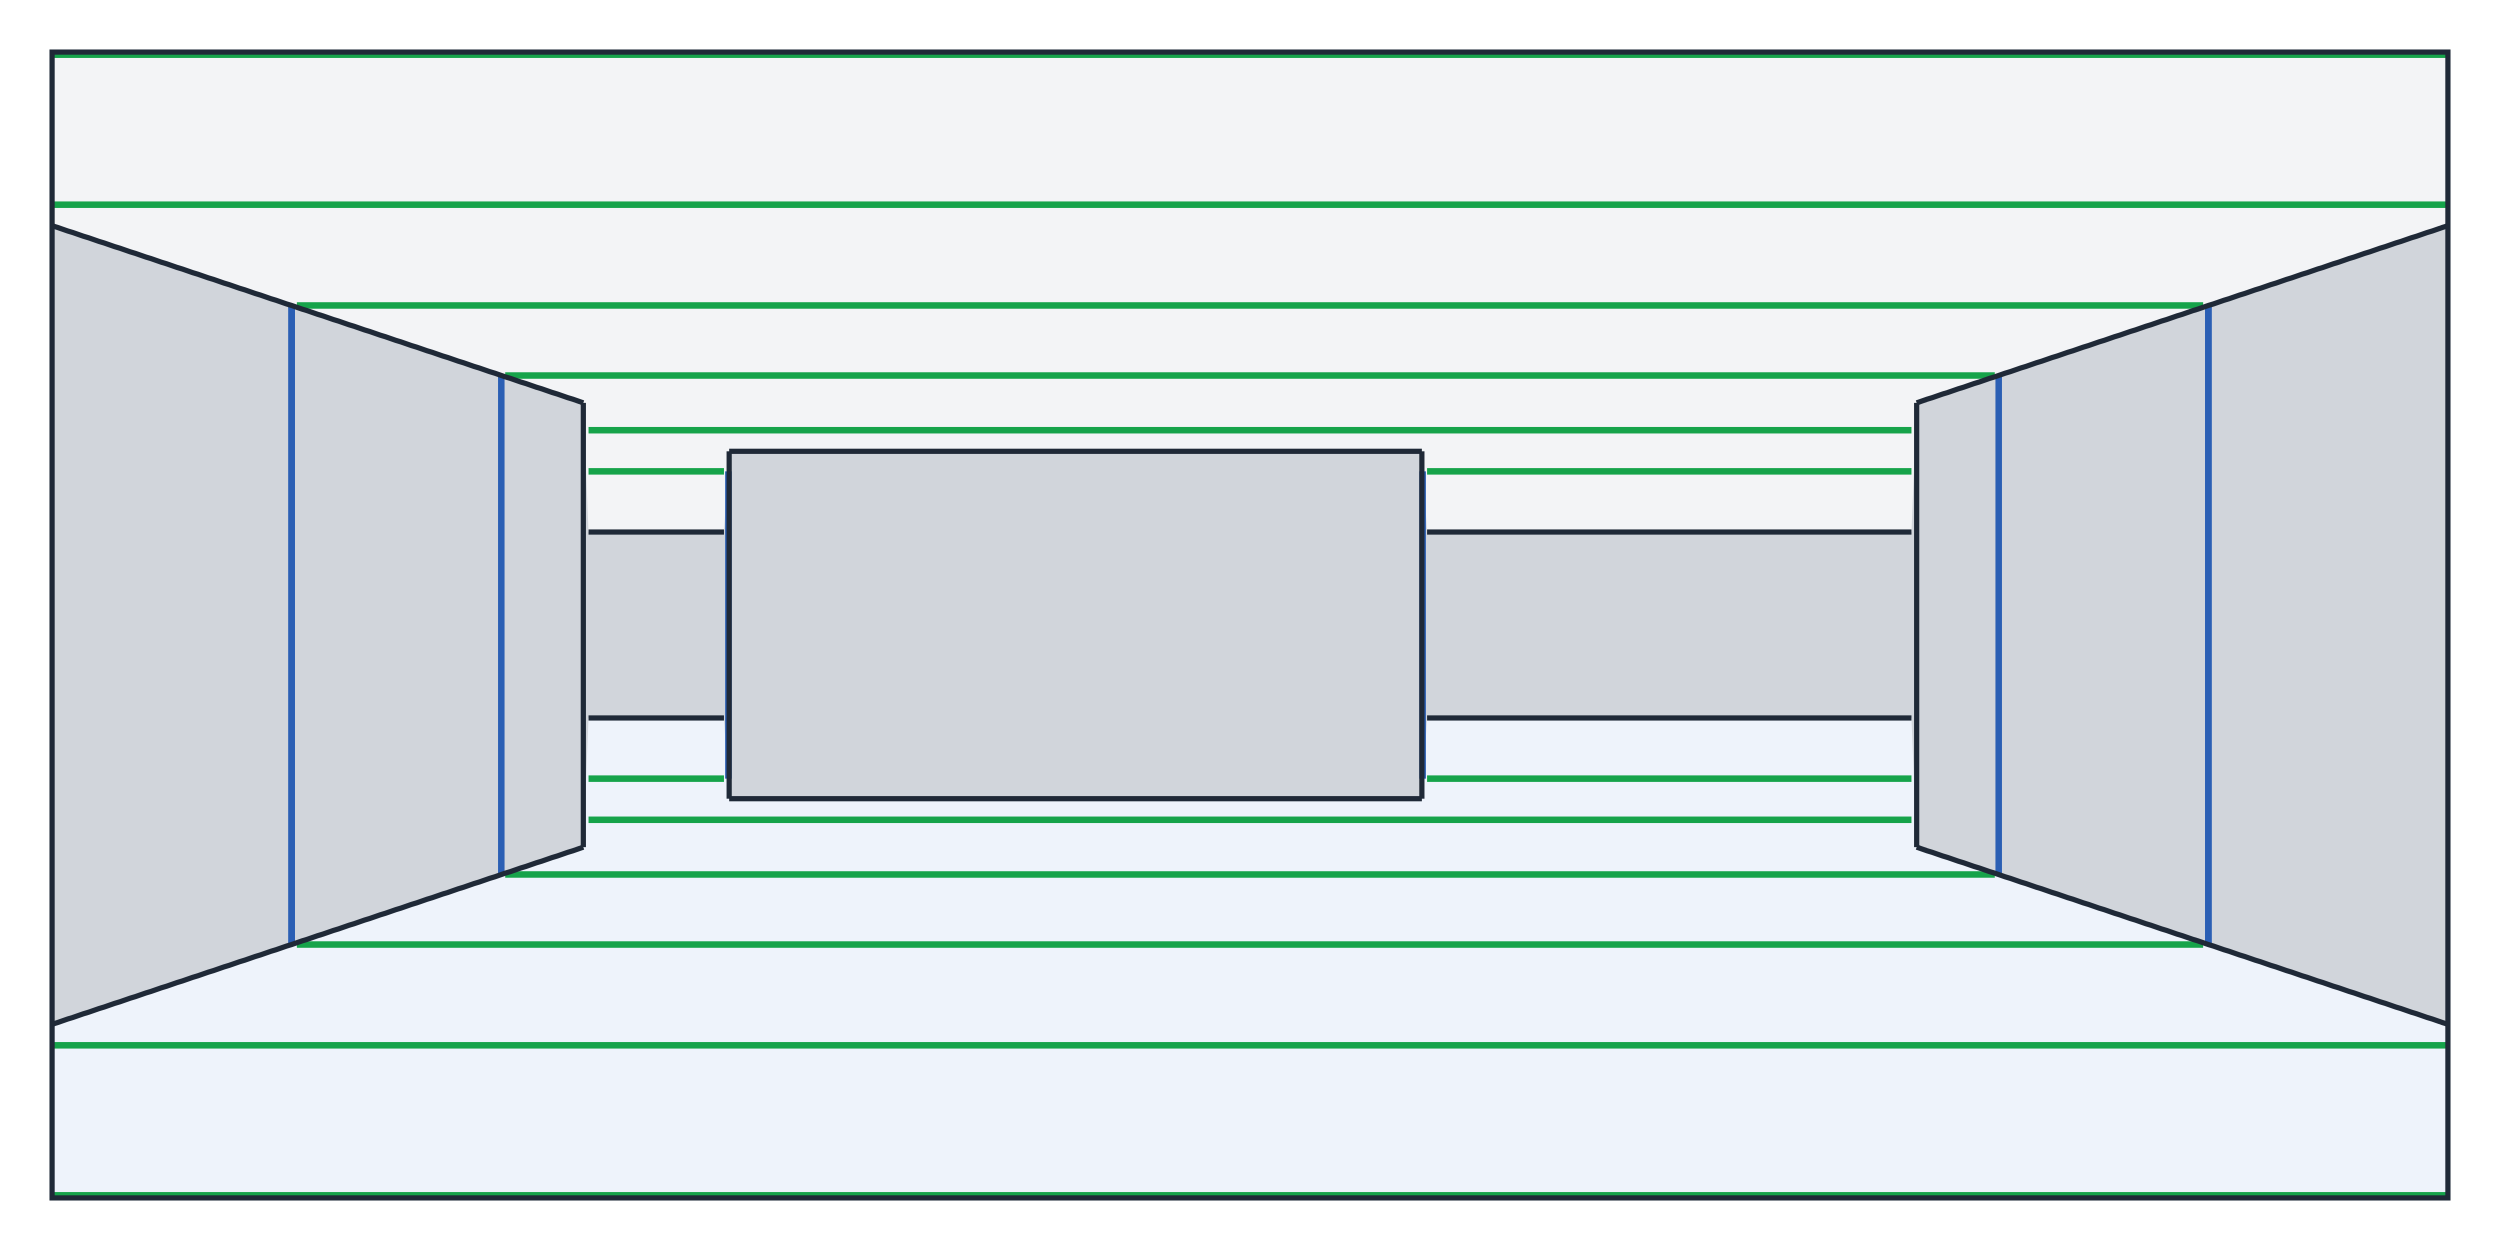
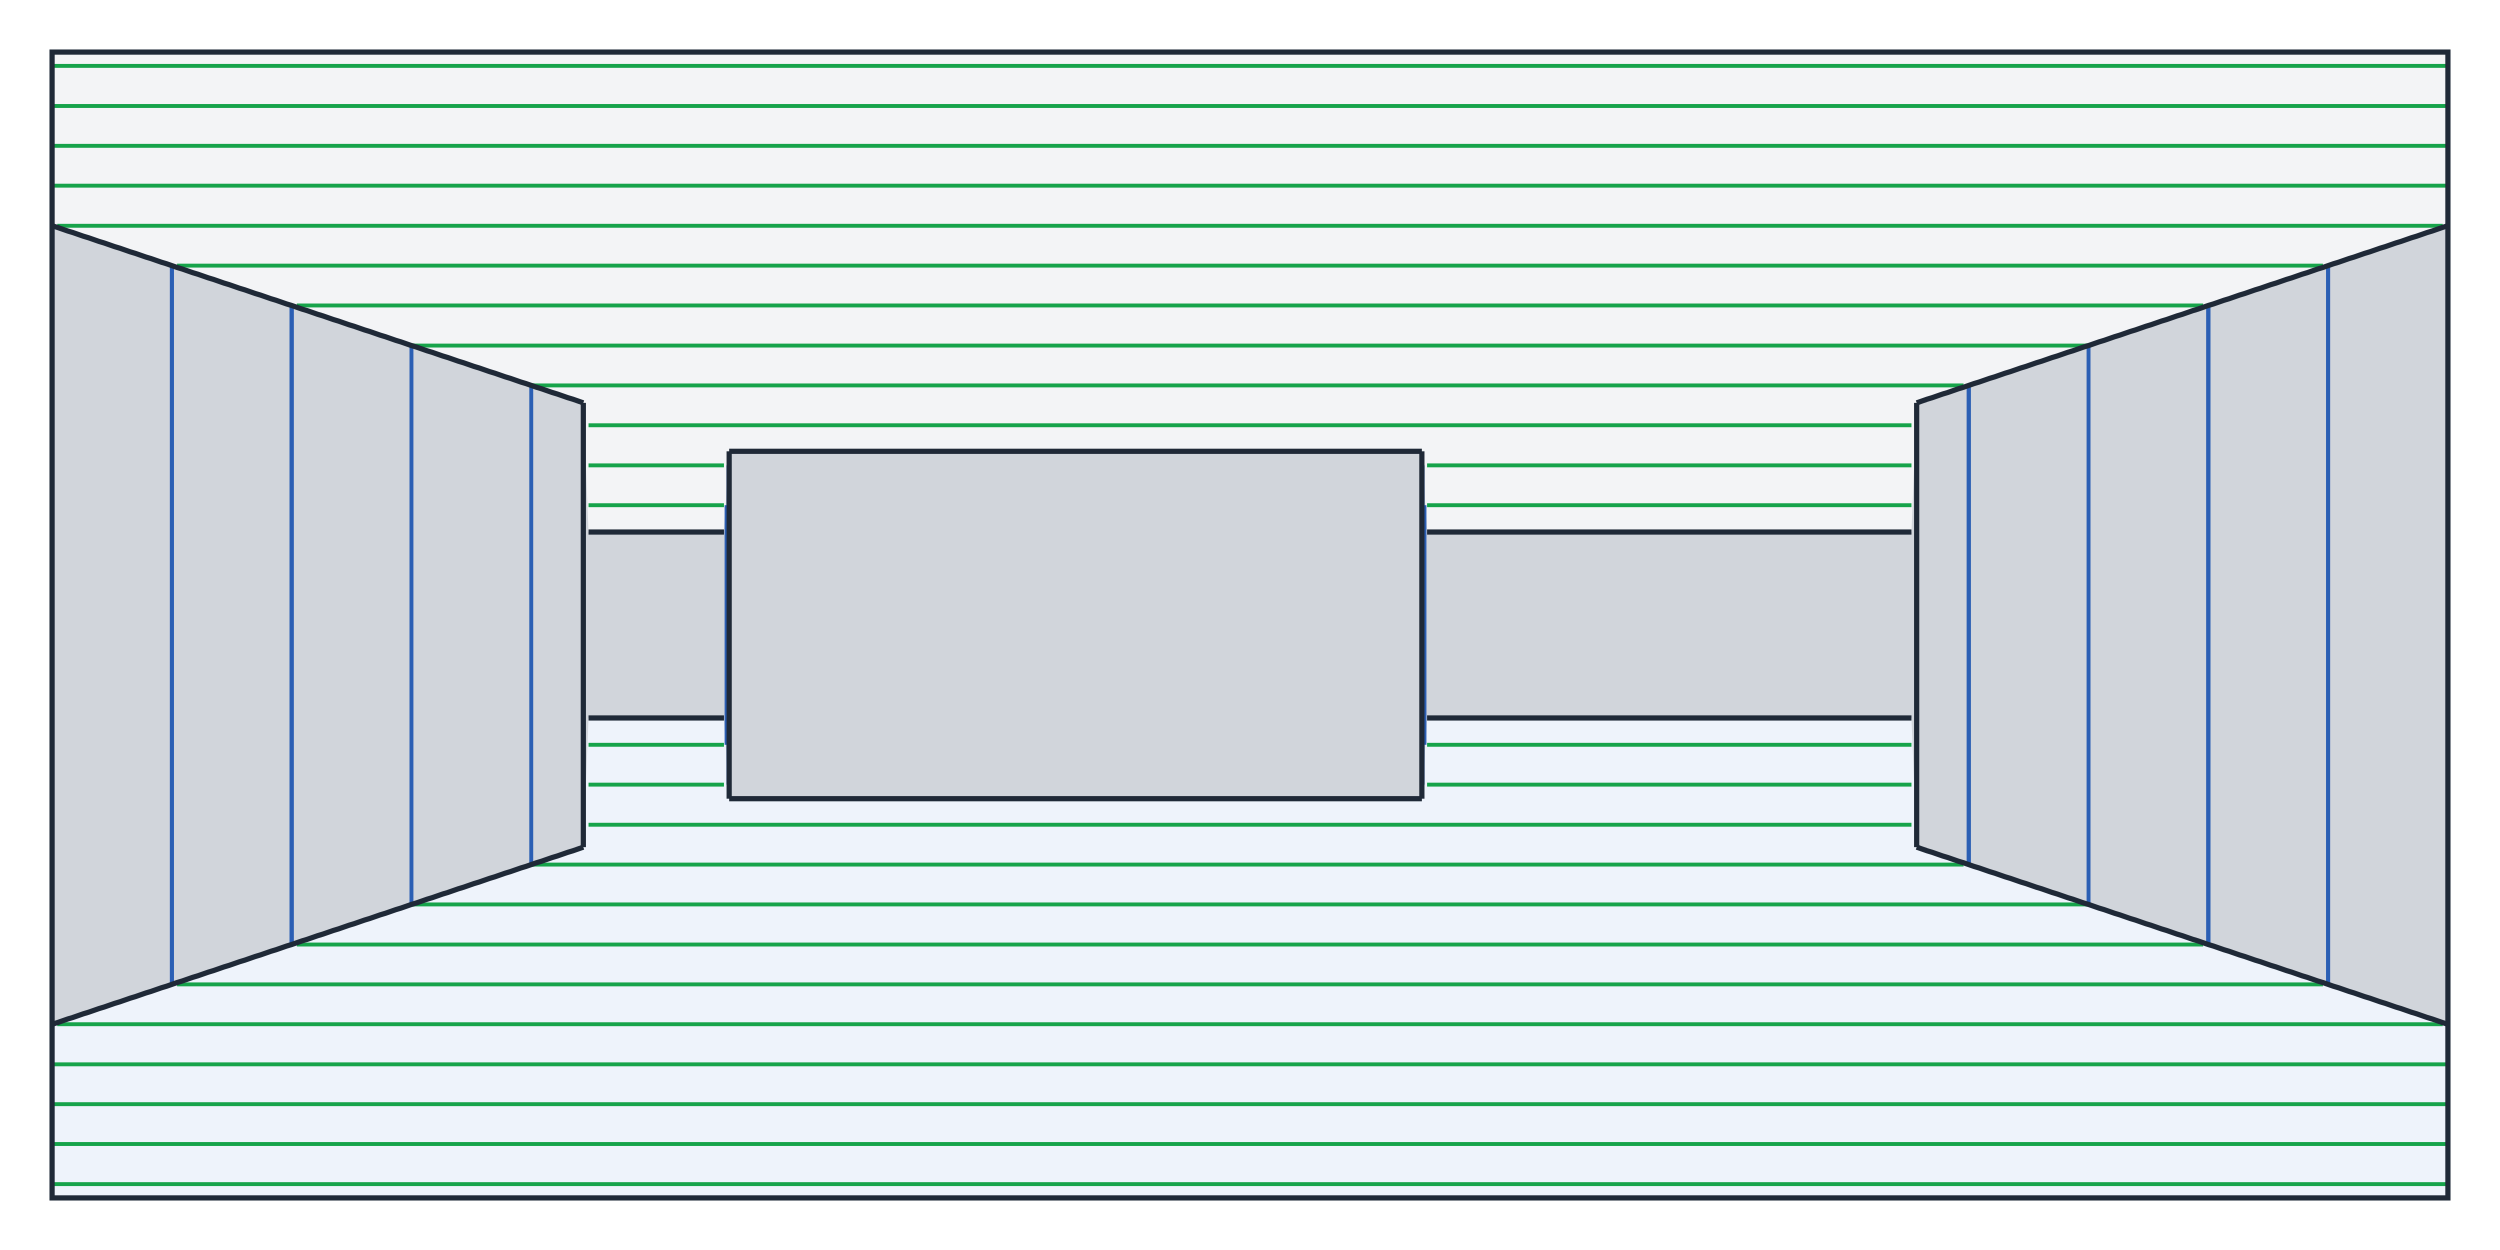
<svg xmlns="http://www.w3.org/2000/svg" viewBox="0 0 960 480" width="960" height="480" font-family="IBM Plex Sans, DejaVu Sans, sans-serif">
  <defs>
    <marker id="a-ink" viewBox="0 0 10 10" refX="9" refY="5" markerWidth="7" markerHeight="7" orient="auto-start-reverse">
      <path d="M0,0 L10,5 L0,10 z" fill="#1f2937" />
    </marker>
    <marker id="a-blue" viewBox="0 0 10 10" refX="9" refY="5" markerWidth="7" markerHeight="7" orient="auto-start-reverse">
      <path d="M0,0 L10,5 L0,10 z" fill="#2b5fb4" />
    </marker>
    <marker id="a-grey" viewBox="0 0 10 10" refX="9" refY="5" markerWidth="7" markerHeight="7" orient="auto-start-reverse">
      <path d="M0,0 L10,5 L0,10 z" fill="#6b7280" />
    </marker>
    <marker id="a-red" viewBox="0 0 10 10" refX="9" refY="5" markerWidth="7" markerHeight="7" orient="auto-start-reverse">
      <path d="M0,0 L10,5 L0,10 z" fill="#dc2626" />
    </marker>
    <marker id="a-green" viewBox="0 0 10 10" refX="9" refY="5" markerWidth="7" markerHeight="7" orient="auto-start-reverse">
      <path d="M0,0 L10,5 L0,10 z" fill="#16a34a" />
    </marker>
  </defs>
  <rect width="960" height="480" fill="#ffffff" />
  <rect x="20" y="20" width="920" height="440" fill="#f3f4f6" />
  <rect x="20" y="240.0" width="920" height="220.0" fill="#eef3fb" />
  <polygon points="20.0,86.7 22.0,87.3 24.0,88.0 26.0,88.7 28.0,89.3 30.0,90.0 32.0,90.7 34.0,91.3 36.0,92.0 38.0,92.7 40.0,93.3 42.0,94.0 44.0,94.7 46.0,95.3 48.0,96.0 50.0,96.7 52.0,97.3 54.0,98.0 56.0,98.7 58.0,99.3 60.0,100.0 62.0,100.7 64.0,101.3 66.0,102.0 68.0,102.7 70.0,103.3 72.0,104.0 74.0,104.7 76.0,105.3 78.0,106.0 80.0,106.7 82.0,107.3 84.0,108.0 86.0,108.7 88.0,109.3 90.0,110.0 92.0,110.7 94.0,111.3 96.0,112.0 98.0,112.7 100.0,113.3 102.0,114.0 104.0,114.7 106.0,115.3 108.0,116.0 110.0,116.7 112.0,117.3 114.0,118.0 116.0,118.7 118.0,119.3 120.0,120.0 122.0,120.7 124.0,121.3 126.0,122.0 128.0,122.7 130.0,123.3 132.0,124.0 134.0,124.7 136.0,125.3 138.0,126.0 140.0,126.7 142.0,127.3 144.0,128.0 146.0,128.7 148.0,129.3 150.0,130.0 152.0,130.7 154.0,131.3 156.0,132.0 158.0,132.7 160.0,133.3 162.0,134.0 164.0,134.7 166.0,135.3 168.0,136.0 170.0,136.7 172.0,137.3 174.0,138.0 176.0,138.7 178.0,139.3 180.0,140.0 182.0,140.7 184.0,141.3 186.0,142.0 188.0,142.7 190.0,143.3 192.0,144.0 194.0,144.7 196.0,145.3 198.0,146.0 200.0,146.7 202.0,147.3 204.0,148.0 206.0,148.7 208.0,149.3 210.0,150.0 212.0,150.7 214.0,151.3 216.0,152.0 218.0,152.7 220.0,153.3 222.0,154.0 224.0,154.7 226.0,204.3 228.0,204.3 230.0,204.3 232.0,204.3 234.0,204.3 236.0,204.3 238.0,204.3 240.0,204.3 242.0,204.3 244.0,204.3 246.0,204.3 248.0,204.3 250.0,204.3 252.0,204.3 254.0,204.3 256.0,204.3 258.0,204.3 260.0,204.3 262.0,204.3 264.0,204.3 266.0,204.3 268.0,204.3 270.0,204.3 272.0,204.3 274.0,204.3 276.0,204.3 278.0,204.3 280.0,173.3 282.0,173.3 284.0,173.3 286.0,173.3 288.0,173.3 290.0,173.3 292.0,173.3 294.0,173.3 296.0,173.3 298.0,173.3 300.0,173.3 302.0,173.3 304.0,173.3 306.0,173.3 308.0,173.3 310.0,173.3 312.0,173.3 314.0,173.3 316.0,173.3 318.0,173.3 320.0,173.3 322.0,173.3 324.0,173.3 326.0,173.3 328.0,173.3 330.0,173.3 332.0,173.3 334.0,173.3 336.0,173.3 338.0,173.3 340.0,173.3 342.0,173.3 344.0,173.3 346.0,173.3 348.0,173.3 350.0,173.3 352.0,173.3 354.0,173.3 356.0,173.3 358.0,173.3 360.0,173.3 362.0,173.3 364.0,173.3 366.0,173.3 368.0,173.3 370.0,173.3 372.0,173.3 374.0,173.3 376.0,173.3 378.0,173.3 380.0,173.3 382.0,173.3 384.0,173.3 386.0,173.3 388.0,173.3 390.0,173.3 392.0,173.3 394.0,173.3 396.0,173.3 398.0,173.3 400.0,173.3 402.0,173.3 404.0,173.3 406.0,173.3 408.0,173.3 410.0,173.3 412.0,173.3 414.0,173.3 416.0,173.3 418.0,173.3 420.0,173.3 422.0,173.3 424.0,173.3 426.0,173.3 428.0,173.3 430.0,173.3 432.0,173.3 434.0,173.3 436.0,173.3 438.0,173.3 440.0,173.3 442.0,173.3 444.0,173.3 446.0,173.3 448.0,173.3 450.0,173.3 452.0,173.3 454.0,173.3 456.0,173.3 458.0,173.3 460.0,173.3 462.0,173.3 464.0,173.3 466.0,173.3 468.0,173.3 470.0,173.3 472.0,173.3 474.0,173.3 476.0,173.3 478.0,173.3 480.0,173.3 482.0,173.3 484.0,173.3 486.0,173.3 488.0,173.3 490.0,173.3 492.0,173.3 494.0,173.3 496.0,173.3 498.0,173.3 500.0,173.3 502.0,173.3 504.0,173.3 506.0,173.3 508.0,173.3 510.0,173.3 512.0,173.3 514.0,173.3 516.0,173.3 518.0,173.3 520.0,173.3 522.0,173.3 524.0,173.3 526.0,173.3 528.0,173.3 530.0,173.3 532.0,173.3 534.0,173.3 536.0,173.3 538.0,173.3 540.0,173.3 542.0,173.3 544.0,173.3 546.0,173.3 548.0,204.3 550.0,204.3 552.0,204.3 554.0,204.3 556.0,204.3 558.0,204.3 560.0,204.3 562.0,204.3 564.0,204.3 566.0,204.3 568.0,204.3 570.0,204.3 572.0,204.3 574.0,204.3 576.0,204.3 578.0,204.3 580.0,204.3 582.0,204.3 584.0,204.3 586.0,204.3 588.0,204.3 590.0,204.3 592.0,204.3 594.0,204.3 596.0,204.3 598.0,204.3 600.0,204.3 602.0,204.3 604.0,204.3 606.0,204.3 608.0,204.3 610.0,204.3 612.0,204.3 614.0,204.3 616.0,204.3 618.0,204.3 620.0,204.3 622.0,204.3 624.0,204.3 626.0,204.3 628.0,204.3 630.0,204.3 632.0,204.3 634.0,204.3 636.0,204.3 638.0,204.3 640.0,204.3 642.0,204.3 644.0,204.3 646.0,204.3 648.0,204.3 650.0,204.3 652.0,204.3 654.0,204.3 656.0,204.3 658.0,204.3 660.0,204.3 662.0,204.3 664.0,204.3 666.0,204.3 668.0,204.3 670.0,204.3 672.0,204.3 674.0,204.3 676.0,204.3 678.0,204.3 680.0,204.3 682.0,204.3 684.0,204.3 686.0,204.3 688.0,204.3 690.0,204.3 692.0,204.3 694.0,204.3 696.0,204.3 698.0,204.3 700.0,204.3 702.0,204.3 704.0,204.3 706.0,204.3 708.0,204.3 710.0,204.3 712.0,204.3 714.0,204.3 716.0,204.3 718.0,204.3 720.0,204.3 722.0,204.3 724.0,204.3 726.0,204.3 728.0,204.3 730.0,204.3 732.0,204.3 734.0,204.3 736.0,154.7 738.0,154.0 740.0,153.3 742.0,152.7 744.0,152.0 746.0,151.3 748.0,150.7 750.0,150.0 752.0,149.3 754.0,148.7 756.0,148.0 758.0,147.3 760.0,146.7 762.0,146.0 764.0,145.3 766.0,144.7 768.0,144.0 770.0,143.3 772.0,142.7 774.0,142.0 776.0,141.3 778.0,140.7 780.0,140.0 782.0,139.3 784.0,138.7 786.0,138.0 788.0,137.3 790.0,136.7 792.0,136.0 794.0,135.3 796.0,134.7 798.0,134.0 800.0,133.3 802.0,132.7 804.0,132.0 806.0,131.3 808.0,130.7 810.0,130.0 812.0,129.3 814.0,128.7 816.0,128.0 818.0,127.3 820.0,126.7 822.0,126.0 824.0,125.3 826.0,124.7 828.0,124.0 830.0,123.3 832.0,122.7 834.0,122.0 836.0,121.3 838.0,120.7 840.0,120.0 842.0,119.3 844.0,118.7 846.0,118.0 848.0,117.3 850.0,116.7 852.0,116.0 854.0,115.3 856.0,114.7 858.0,114.0 860.0,113.3 862.0,112.7 864.0,112.0 866.0,111.3 868.0,110.7 870.0,110.0 872.0,109.3 874.0,108.7 876.0,108.0 878.0,107.3 880.0,106.7 882.0,106.0 884.0,105.3 886.0,104.7 888.0,104.0 890.0,103.3 892.0,102.7 894.0,102.0 896.0,101.3 898.0,100.7 900.0,100.0 902.0,99.3 904.0,98.7 906.0,98.0 908.0,97.3 910.0,96.7 912.0,96.0 914.0,95.3 916.0,94.7 918.0,94.0 920.0,93.3 922.0,92.7 924.0,92.0 926.0,91.3 928.0,90.7 930.0,90.0 932.0,89.3 934.0,88.7 936.0,88.0 938.0,87.3 940.0,86.7 940.0,393.3 938.0,392.7 936.0,392.0 934.0,391.3 932.0,390.7 930.0,390.0 928.0,389.3 926.0,388.7 924.0,388.0 922.0,387.3 920.0,386.7 918.0,386.0 916.0,385.3 914.0,384.7 912.0,384.0 910.0,383.3 908.0,382.7 906.0,382.0 904.0,381.3 902.0,380.7 900.0,380.0 898.0,379.3 896.0,378.7 894.0,378.0 892.0,377.3 890.0,376.7 888.0,376.0 886.0,375.3 884.0,374.7 882.0,374.0 880.0,373.3 878.0,372.7 876.0,372.0 874.0,371.3 872.0,370.7 870.0,370.0 868.0,369.3 866.0,368.7 864.0,368.0 862.0,367.3 860.0,366.7 858.0,366.0 856.0,365.3 854.0,364.7 852.0,364.0 850.0,363.3 848.0,362.7 846.0,362.0 844.0,361.3 842.0,360.7 840.0,360.0 838.0,359.3 836.0,358.7 834.0,358.0 832.0,357.3 830.0,356.7 828.0,356.0 826.0,355.3 824.0,354.7 822.0,354.0 820.0,353.3 818.0,352.7 816.0,352.0 814.0,351.3 812.0,350.7 810.0,350.0 808.0,349.3 806.0,348.7 804.0,348.0 802.0,347.3 800.0,346.7 798.0,346.0 796.0,345.3 794.0,344.7 792.0,344.0 790.0,343.3 788.0,342.7 786.0,342.0 784.0,341.3 782.0,340.7 780.0,340.0 778.0,339.3 776.0,338.7 774.0,338.0 772.0,337.3 770.0,336.7 768.0,336.0 766.0,335.3 764.0,334.7 762.0,334.0 760.0,333.3 758.0,332.7 756.0,332.0 754.0,331.3 752.0,330.7 750.0,330.0 748.0,329.3 746.0,328.7 744.0,328.0 742.0,327.3 740.0,326.7 738.0,326.0 736.0,325.3 734.0,275.7 732.0,275.7 730.0,275.7 728.0,275.7 726.0,275.7 724.0,275.7 722.0,275.7 720.0,275.7 718.0,275.7 716.0,275.7 714.0,275.7 712.0,275.7 710.0,275.7 708.0,275.7 706.0,275.7 704.0,275.7 702.0,275.7 700.0,275.7 698.0,275.7 696.0,275.7 694.0,275.7 692.0,275.7 690.0,275.7 688.0,275.7 686.0,275.7 684.0,275.7 682.0,275.7 680.0,275.7 678.0,275.7 676.0,275.7 674.0,275.7 672.0,275.7 670.0,275.7 668.0,275.7 666.0,275.7 664.0,275.7 662.0,275.7 660.0,275.7 658.0,275.7 656.0,275.7 654.0,275.7 652.0,275.7 650.0,275.7 648.0,275.7 646.0,275.7 644.0,275.7 642.0,275.7 640.0,275.7 638.0,275.7 636.0,275.7 634.0,275.7 632.0,275.7 630.0,275.7 628.0,275.7 626.0,275.7 624.0,275.7 622.0,275.7 620.0,275.7 618.0,275.7 616.0,275.7 614.0,275.7 612.0,275.7 610.0,275.7 608.0,275.7 606.0,275.7 604.0,275.7 602.0,275.7 600.0,275.7 598.0,275.7 596.0,275.7 594.0,275.7 592.0,275.7 590.0,275.7 588.0,275.7 586.0,275.7 584.0,275.7 582.0,275.7 580.0,275.7 578.0,275.7 576.0,275.7 574.0,275.7 572.0,275.7 570.0,275.7 568.0,275.7 566.0,275.7 564.0,275.7 562.0,275.7 560.0,275.7 558.0,275.7 556.0,275.7 554.0,275.7 552.0,275.7 550.0,275.7 548.0,275.7 546.0,306.7 544.0,306.7 542.0,306.7 540.0,306.7 538.0,306.7 536.0,306.7 534.0,306.7 532.0,306.7 530.0,306.7 528.0,306.7 526.0,306.7 524.0,306.7 522.0,306.7 520.0,306.7 518.0,306.7 516.0,306.7 514.0,306.7 512.0,306.7 510.0,306.7 508.0,306.7 506.0,306.7 504.0,306.7 502.0,306.7 500.0,306.7 498.0,306.7 496.0,306.7 494.0,306.7 492.0,306.7 490.0,306.7 488.0,306.7 486.0,306.7 484.0,306.7 482.0,306.7 480.0,306.7 478.0,306.7 476.0,306.7 474.0,306.7 472.0,306.7 470.0,306.7 468.0,306.7 466.0,306.7 464.0,306.7 462.0,306.7 460.0,306.7 458.0,306.7 456.0,306.7 454.0,306.7 452.0,306.7 450.0,306.7 448.0,306.7 446.0,306.7 444.0,306.7 442.0,306.7 440.0,306.7 438.0,306.7 436.0,306.7 434.0,306.7 432.0,306.7 430.0,306.7 428.0,306.7 426.0,306.7 424.0,306.7 422.0,306.7 420.0,306.7 418.0,306.7 416.0,306.7 414.0,306.7 412.0,306.7 410.0,306.7 408.0,306.7 406.0,306.7 404.0,306.7 402.0,306.7 400.0,306.7 398.0,306.7 396.0,306.7 394.0,306.7 392.0,306.7 390.0,306.7 388.0,306.7 386.0,306.7 384.0,306.7 382.0,306.7 380.0,306.7 378.0,306.7 376.0,306.7 374.0,306.7 372.0,306.7 370.0,306.7 368.0,306.7 366.0,306.7 364.0,306.7 362.0,306.7 360.0,306.7 358.0,306.7 356.0,306.7 354.0,306.7 352.0,306.7 350.0,306.7 348.0,306.7 346.0,306.7 344.0,306.7 342.0,306.7 340.0,306.7 338.0,306.7 336.0,306.7 334.0,306.7 332.0,306.7 330.0,306.7 328.0,306.7 326.0,306.7 324.0,306.7 322.0,306.7 320.0,306.7 318.0,306.7 316.0,306.7 314.0,306.7 312.0,306.7 310.0,306.7 308.0,306.7 306.0,306.7 304.0,306.7 302.0,306.7 300.0,306.7 298.0,306.7 296.0,306.7 294.0,306.7 292.0,306.7 290.0,306.7 288.0,306.7 286.0,306.7 284.0,306.7 282.0,306.7 280.0,306.7 278.0,275.7 276.0,275.7 274.0,275.7 272.0,275.7 270.0,275.7 268.0,275.7 266.0,275.7 264.0,275.7 262.0,275.7 260.0,275.7 258.0,275.7 256.0,275.7 254.0,275.7 252.0,275.7 250.0,275.7 248.0,275.7 246.0,275.7 244.0,275.7 242.0,275.7 240.0,275.7 238.0,275.7 236.0,275.7 234.0,275.7 232.0,275.7 230.0,275.7 228.0,275.7 226.0,275.7 224.0,325.3 222.0,326.0 220.0,326.7 218.0,327.3 216.0,328.0 214.0,328.7 212.0,329.3 210.0,330.0 208.0,330.7 206.0,331.3 204.0,332.0 202.0,332.7 200.0,333.3 198.0,334.0 196.0,334.7 194.0,335.3 192.0,336.0 190.0,336.7 188.0,337.3 186.0,338.0 184.0,338.7 182.0,339.3 180.0,340.0 178.0,340.7 176.0,341.3 174.0,342.0 172.0,342.7 170.0,343.3 168.0,344.0 166.0,344.7 164.0,345.3 162.0,346.0 160.0,346.7 158.0,347.3 156.0,348.0 154.0,348.7 152.0,349.3 150.0,350.0 148.0,350.7 146.0,351.3 144.0,352.0 142.0,352.7 140.0,353.3 138.0,354.0 136.0,354.7 134.0,355.3 132.0,356.0 130.0,356.7 128.0,357.3 126.0,358.0 124.0,358.7 122.0,359.3 120.0,360.0 118.0,360.7 116.0,361.3 114.0,362.0 112.0,362.7 110.0,363.3 108.0,364.0 106.0,364.7 104.0,365.3 102.0,366.0 100.0,366.7 98.0,367.3 96.0,368.0 94.0,368.7 92.0,369.3 90.0,370.0 88.0,370.7 86.0,371.3 84.0,372.0 82.0,372.7 80.0,373.3 78.0,374.0 76.0,374.7 74.0,375.3 72.0,376.0 70.0,376.7 68.0,377.3 66.0,378.0 64.0,378.7 62.0,379.3 60.0,380.0 58.0,380.7 56.0,381.3 54.0,382.0 52.0,382.7 50.0,383.3 48.0,384.0 46.0,384.7 44.0,385.3 42.0,386.0 40.0,386.7 38.0,387.3 36.0,388.0 34.0,388.7 32.0,389.3 30.0,390.0 28.0,390.7 26.0,391.3 24.0,392.0 22.0,392.7 20.0,393.3" fill="#d1d5db" />
-   <line x1="20.0" y1="459.0" x2="940.0" y2="459.0" stroke="#16a34a" stroke-width="2.5" />
-   <line x1="20.0" y1="21.0" x2="940.0" y2="21.0" stroke="#16a34a" stroke-width="2.5" />
-   <line x1="20.0" y1="401.4" x2="940.0" y2="401.4" stroke="#16a34a" stroke-width="2.5" />
-   <line x1="20.0" y1="78.6" x2="940.0" y2="78.6" stroke="#16a34a" stroke-width="2.5" />
-   <line x1="114.0" y1="362.7" x2="846.0" y2="362.7" stroke="#16a34a" stroke-width="2.5" />
-   <line x1="114.0" y1="117.3" x2="846.0" y2="117.3" stroke="#16a34a" stroke-width="2.5" />
-   <line x1="112.0" y1="117.3" x2="112.0" y2="362.7" stroke="#2b5fb4" stroke-width="2.5" />
-   <line x1="112.0" y1="117.3" x2="112.0" y2="362.7" stroke="#2b5fb4" stroke-width="2.5" />
-   <line x1="848.0" y1="117.3" x2="848.0" y2="362.7" stroke="#2b5fb4" stroke-width="2.5" />
-   <line x1="848.0" y1="117.3" x2="848.0" y2="362.7" stroke="#2b5fb4" stroke-width="2.5" />
-   <line x1="194.0" y1="335.8" x2="766.0" y2="335.8" stroke="#16a34a" stroke-width="2.5" />
-   <line x1="194.0" y1="144.2" x2="766.0" y2="144.2" stroke="#16a34a" stroke-width="2.5" />
-   <line x1="192.5" y1="144.2" x2="192.5" y2="335.8" stroke="#2b5fb4" stroke-width="2.5" />
-   <line x1="767.5" y1="144.2" x2="767.5" y2="335.8" stroke="#2b5fb4" stroke-width="2.5" />
-   <line x1="226.0" y1="314.8" x2="734.0" y2="314.8" stroke="#16a34a" stroke-width="2.5" />
-   <line x1="226.0" y1="165.2" x2="734.0" y2="165.2" stroke="#16a34a" stroke-width="2.5" />
-   <line x1="226.0" y1="299.0" x2="278.0" y2="299.0" stroke="#16a34a" stroke-width="2.5" />
-   <line x1="226.0" y1="181.0" x2="278.0" y2="181.0" stroke="#16a34a" stroke-width="2.5" />
-   <line x1="548.0" y1="299.0" x2="734.0" y2="299.0" stroke="#16a34a" stroke-width="2.5" />
-   <line x1="548.0" y1="181.0" x2="734.0" y2="181.0" stroke="#16a34a" stroke-width="2.5" />
-   <line x1="279.7" y1="181.0" x2="279.7" y2="299.0" stroke="#2b5fb4" stroke-width="2.5" />
-   <line x1="546.3" y1="181.0" x2="546.3" y2="299.0" stroke="#2b5fb4" stroke-width="2.5" />
+   <line x1="226.0" y1="286.0" x2="278.0" y2="286.0" stroke="#16a34a" stroke-width="1.5" />
+   <line x1="226.0" y1="194.0" x2="278.0" y2="194.0" stroke="#16a34a" stroke-width="1.5" />
+   <line x1="548.0" y1="286.0" x2="734.0" y2="286.0" stroke="#16a34a" stroke-width="1.5" />
+   <line x1="548.0" y1="194.0" x2="734.0" y2="194.0" stroke="#16a34a" stroke-width="1.5" />
+   <line x1="279.0" y1="194.0" x2="279.0" y2="286.0" stroke="#2b5fb4" stroke-width="1.5" />
+   <line x1="547.0" y1="194.0" x2="547.0" y2="286.0" stroke="#2b5fb4" stroke-width="1.5" />
+   <line x1="226.0" y1="301.3" x2="278.0" y2="301.3" stroke="#16a34a" stroke-width="1.5" />
+   <line x1="226.0" y1="178.7" x2="278.0" y2="178.7" stroke="#16a34a" stroke-width="1.5" />
+   <line x1="548.0" y1="301.3" x2="734.0" y2="301.3" stroke="#16a34a" stroke-width="1.5" />
+   <line x1="548.0" y1="178.7" x2="734.0" y2="178.7" stroke="#16a34a" stroke-width="1.5" />
+   <line x1="279.8" y1="178.7" x2="279.8" y2="301.3" stroke="#2b5fb4" stroke-width="1.5" />
+   <line x1="546.2" y1="178.7" x2="546.2" y2="301.3" stroke="#2b5fb4" stroke-width="1.5" />
+   <line x1="226.0" y1="316.7" x2="734.0" y2="316.7" stroke="#16a34a" stroke-width="1.5" />
+   <line x1="226.0" y1="163.3" x2="734.0" y2="163.3" stroke="#16a34a" stroke-width="1.5" />
+   <line x1="204.0" y1="332.0" x2="754.0" y2="332.0" stroke="#16a34a" stroke-width="1.5" />
+   <line x1="204.0" y1="148.0" x2="754.0" y2="148.0" stroke="#16a34a" stroke-width="1.5" />
+   <line x1="204.0" y1="148.0" x2="204.0" y2="332.0" stroke="#2b5fb4" stroke-width="1.5" />
+   <line x1="756.0" y1="148.0" x2="756.0" y2="332.0" stroke="#2b5fb4" stroke-width="1.5" />
+   <line x1="756.0" y1="148.0" x2="756.0" y2="332.0" stroke="#2b5fb4" stroke-width="1.5" />
+   <line x1="158.0" y1="347.3" x2="802.0" y2="347.3" stroke="#16a34a" stroke-width="1.5" />
+   <line x1="158.0" y1="132.7" x2="802.0" y2="132.7" stroke="#16a34a" stroke-width="1.5" />
+   <line x1="158.0" y1="132.7" x2="158.0" y2="347.3" stroke="#2b5fb4" stroke-width="1.5" />
+   <line x1="802.0" y1="132.7" x2="802.0" y2="347.3" stroke="#2b5fb4" stroke-width="1.5" />
+   <line x1="114.0" y1="362.7" x2="846.0" y2="362.7" stroke="#16a34a" stroke-width="1.5" />
+   <line x1="114.0" y1="117.3" x2="846.0" y2="117.3" stroke="#16a34a" stroke-width="1.5" />
+   <line x1="112.0" y1="117.3" x2="112.0" y2="362.7" stroke="#2b5fb4" stroke-width="1.5" />
+   <line x1="112.0" y1="117.3" x2="112.0" y2="362.7" stroke="#2b5fb4" stroke-width="1.5" />
+   <line x1="848.0" y1="117.3" x2="848.0" y2="362.7" stroke="#2b5fb4" stroke-width="1.5" />
+   <line x1="848.0" y1="117.3" x2="848.0" y2="362.7" stroke="#2b5fb4" stroke-width="1.5" />
+   <line x1="68.0" y1="378.0" x2="892.0" y2="378.0" stroke="#16a34a" stroke-width="1.5" />
+   <line x1="68.0" y1="102.0" x2="892.0" y2="102.0" stroke="#16a34a" stroke-width="1.5" />
+   <line x1="66.0" y1="102.0" x2="66.0" y2="378.0" stroke="#2b5fb4" stroke-width="1.5" />
+   <line x1="66.0" y1="102.0" x2="66.0" y2="378.0" stroke="#2b5fb4" stroke-width="1.5" />
+   <line x1="894.0" y1="102.0" x2="894.0" y2="378.0" stroke="#2b5fb4" stroke-width="1.5" />
+   <line x1="894.0" y1="102.0" x2="894.0" y2="378.0" stroke="#2b5fb4" stroke-width="1.5" />
+   <line x1="22.0" y1="393.3" x2="938.0" y2="393.3" stroke="#16a34a" stroke-width="1.5" />
+   <line x1="22.0" y1="86.7" x2="938.0" y2="86.7" stroke="#16a34a" stroke-width="1.5" />
+   <line x1="20.0" y1="86.7" x2="20.0" y2="393.3" stroke="#2b5fb4" stroke-width="1.5" />
+   <line x1="940.0" y1="86.7" x2="940.0" y2="393.3" stroke="#2b5fb4" stroke-width="1.5" />
+   <line x1="20.0" y1="408.7" x2="940.0" y2="408.7" stroke="#16a34a" stroke-width="1.5" />
+   <line x1="20.0" y1="71.3" x2="940.0" y2="71.3" stroke="#16a34a" stroke-width="1.5" />
+   <line x1="20.0" y1="424.0" x2="940.0" y2="424.0" stroke="#16a34a" stroke-width="1.5" />
+   <line x1="20.0" y1="56.0" x2="940.0" y2="56.0" stroke="#16a34a" stroke-width="1.5" />
+   <line x1="20.0" y1="439.3" x2="940.0" y2="439.3" stroke="#16a34a" stroke-width="1.5" />
+   <line x1="20.0" y1="40.7" x2="940.0" y2="40.7" stroke="#16a34a" stroke-width="1.5" />
+   <line x1="20.0" y1="454.7" x2="940.0" y2="454.7" stroke="#16a34a" stroke-width="1.5" />
+   <line x1="20.0" y1="25.3" x2="940.0" y2="25.3" stroke="#16a34a" stroke-width="1.5" />
  <polyline points="20.0,86.7 22.0,87.3 24.0,88.0 26.0,88.7 28.0,89.3 30.0,90.0 32.0,90.7 34.0,91.3 36.0,92.0 38.0,92.7 40.0,93.3 42.0,94.0 44.0,94.7 46.0,95.3 48.0,96.0 50.0,96.7 52.0,97.3 54.0,98.0 56.0,98.7 58.0,99.3 60.0,100.0 62.0,100.7 64.0,101.3 66.0,102.0 68.0,102.7 70.0,103.3 72.0,104.0 74.0,104.7 76.0,105.3 78.0,106.0 80.0,106.7 82.0,107.3 84.0,108.0 86.0,108.7 88.0,109.3 90.0,110.0 92.0,110.7 94.0,111.3 96.0,112.0 98.0,112.7 100.0,113.3 102.0,114.0 104.0,114.7 106.0,115.3 108.0,116.0 110.0,116.7 112.0,117.3 114.0,118.0 116.0,118.7 118.0,119.3 120.0,120.0 122.0,120.7 124.0,121.3 126.0,122.0 128.0,122.7 130.0,123.3 132.0,124.0 134.0,124.7 136.0,125.3 138.0,126.0 140.0,126.7 142.0,127.3 144.0,128.0 146.0,128.7 148.0,129.3 150.0,130.0 152.0,130.7 154.0,131.3 156.0,132.0 158.0,132.7 160.0,133.3 162.0,134.0 164.0,134.7 166.0,135.3 168.0,136.0 170.0,136.7 172.0,137.3 174.0,138.0 176.0,138.7 178.0,139.3 180.0,140.0 182.0,140.7 184.0,141.3 186.0,142.0 188.0,142.7 190.0,143.3 192.0,144.0 194.0,144.7 196.0,145.3 198.0,146.0 200.0,146.7 202.0,147.3 204.0,148.0 206.0,148.7 208.0,149.3 210.0,150.0 212.0,150.7 214.0,151.3 216.0,152.0 218.0,152.7 220.0,153.3 222.0,154.0 224.0,154.7" fill="none" stroke="#1f2937" stroke-width="2" />
  <polyline points="20.0,393.3 22.0,392.7 24.0,392.0 26.0,391.3 28.0,390.7 30.0,390.0 32.0,389.3 34.0,388.7 36.0,388.0 38.0,387.3 40.0,386.7 42.0,386.0 44.0,385.3 46.0,384.7 48.0,384.0 50.0,383.3 52.0,382.7 54.0,382.0 56.0,381.3 58.0,380.7 60.0,380.0 62.0,379.3 64.0,378.7 66.0,378.0 68.0,377.3 70.0,376.7 72.0,376.0 74.0,375.3 76.0,374.7 78.0,374.0 80.0,373.3 82.0,372.7 84.0,372.0 86.0,371.3 88.0,370.7 90.0,370.0 92.0,369.3 94.0,368.7 96.0,368.0 98.0,367.3 100.0,366.7 102.0,366.0 104.0,365.3 106.0,364.7 108.0,364.0 110.0,363.3 112.0,362.7 114.0,362.0 116.0,361.3 118.0,360.7 120.0,360.0 122.0,359.3 124.0,358.7 126.0,358.0 128.0,357.3 130.0,356.7 132.0,356.0 134.0,355.3 136.0,354.7 138.0,354.0 140.0,353.3 142.0,352.7 144.0,352.0 146.0,351.3 148.0,350.7 150.0,350.0 152.0,349.3 154.0,348.7 156.0,348.0 158.0,347.3 160.0,346.7 162.0,346.0 164.0,345.3 166.0,344.7 168.0,344.0 170.0,343.3 172.0,342.7 174.0,342.0 176.0,341.3 178.0,340.7 180.0,340.0 182.0,339.3 184.0,338.7 186.0,338.0 188.0,337.3 190.0,336.7 192.0,336.0 194.0,335.3 196.0,334.7 198.0,334.0 200.0,333.3 202.0,332.7 204.0,332.0 206.0,331.3 208.0,330.7 210.0,330.0 212.0,329.3 214.0,328.7 216.0,328.0 218.0,327.3 220.0,326.7 222.0,326.0 224.0,325.3" fill="none" stroke="#1f2937" stroke-width="2" />
  <polyline points="226.0,204.3 228.0,204.3 230.0,204.3 232.0,204.3 234.0,204.3 236.0,204.3 238.0,204.3 240.0,204.3 242.0,204.3 244.0,204.3 246.0,204.3 248.0,204.3 250.0,204.3 252.0,204.3 254.0,204.3 256.0,204.3 258.0,204.3 260.0,204.3 262.0,204.3 264.0,204.3 266.0,204.3 268.0,204.3 270.0,204.3 272.0,204.3 274.0,204.3 276.0,204.3 278.0,204.3" fill="none" stroke="#1f2937" stroke-width="2" />
  <polyline points="226.0,275.7 228.0,275.7 230.0,275.7 232.0,275.7 234.0,275.7 236.0,275.7 238.0,275.7 240.0,275.7 242.0,275.7 244.0,275.7 246.0,275.7 248.0,275.7 250.0,275.7 252.0,275.7 254.0,275.7 256.0,275.7 258.0,275.7 260.0,275.7 262.0,275.7 264.0,275.7 266.0,275.7 268.0,275.7 270.0,275.7 272.0,275.7 274.0,275.7 276.0,275.7 278.0,275.7" fill="none" stroke="#1f2937" stroke-width="2" />
  <polyline points="280.0,173.3 282.0,173.3 284.0,173.3 286.0,173.3 288.0,173.3 290.0,173.3 292.0,173.3 294.0,173.3 296.0,173.3 298.0,173.3 300.0,173.3 302.0,173.3 304.0,173.3 306.0,173.3 308.0,173.3 310.0,173.3 312.0,173.3 314.0,173.3 316.0,173.3 318.0,173.3 320.0,173.3 322.0,173.3 324.0,173.3 326.0,173.3 328.0,173.3 330.0,173.3 332.0,173.3 334.0,173.3 336.0,173.3 338.0,173.3 340.0,173.3 342.0,173.3 344.0,173.3 346.0,173.3 348.0,173.3 350.0,173.3 352.0,173.3 354.0,173.3 356.0,173.3 358.0,173.3 360.0,173.3 362.0,173.3 364.0,173.3 366.0,173.3 368.0,173.3 370.0,173.3 372.0,173.3 374.0,173.3 376.0,173.3 378.0,173.3 380.0,173.3 382.0,173.3 384.0,173.3 386.0,173.3 388.0,173.3 390.0,173.3 392.0,173.3 394.0,173.3 396.0,173.3 398.0,173.3 400.0,173.3 402.0,173.3 404.0,173.3 406.0,173.3 408.0,173.3 410.0,173.3 412.0,173.3 414.0,173.3 416.0,173.3 418.0,173.3 420.0,173.3 422.0,173.3 424.0,173.3 426.0,173.3 428.0,173.3 430.0,173.3 432.0,173.3 434.0,173.3 436.0,173.3 438.0,173.3 440.0,173.3 442.0,173.3 444.0,173.3 446.0,173.3 448.0,173.3 450.0,173.3 452.0,173.3 454.0,173.3 456.0,173.3 458.0,173.3 460.0,173.3 462.0,173.3 464.0,173.3 466.0,173.3 468.0,173.3 470.0,173.3 472.0,173.3 474.0,173.3 476.0,173.3 478.0,173.3 480.0,173.3 482.0,173.3 484.0,173.3 486.0,173.3 488.0,173.3 490.0,173.3 492.0,173.3 494.0,173.3 496.0,173.3 498.0,173.3 500.0,173.3 502.0,173.3 504.0,173.3 506.0,173.3 508.0,173.3 510.0,173.3 512.0,173.3 514.0,173.3 516.0,173.3 518.0,173.3 520.0,173.3 522.0,173.3 524.0,173.3 526.0,173.3 528.0,173.3 530.0,173.3 532.0,173.3 534.0,173.3 536.0,173.3 538.0,173.3 540.0,173.3 542.0,173.3 544.0,173.3 546.0,173.3" fill="none" stroke="#1f2937" stroke-width="2" />
  <polyline points="280.0,306.7 282.0,306.7 284.0,306.7 286.0,306.7 288.0,306.7 290.0,306.7 292.0,306.7 294.0,306.7 296.0,306.7 298.0,306.7 300.0,306.7 302.0,306.7 304.0,306.7 306.0,306.7 308.0,306.7 310.0,306.7 312.0,306.7 314.0,306.7 316.0,306.7 318.0,306.7 320.0,306.7 322.0,306.7 324.0,306.7 326.0,306.7 328.0,306.7 330.0,306.7 332.0,306.7 334.0,306.7 336.0,306.7 338.0,306.7 340.0,306.7 342.0,306.7 344.0,306.7 346.0,306.7 348.0,306.7 350.0,306.7 352.0,306.7 354.0,306.7 356.0,306.7 358.0,306.7 360.0,306.7 362.0,306.7 364.0,306.7 366.0,306.7 368.0,306.7 370.0,306.7 372.0,306.7 374.0,306.7 376.0,306.7 378.0,306.7 380.0,306.7 382.0,306.7 384.0,306.7 386.0,306.7 388.0,306.7 390.0,306.7 392.0,306.7 394.0,306.7 396.0,306.7 398.0,306.7 400.0,306.7 402.0,306.7 404.0,306.7 406.0,306.7 408.0,306.7 410.0,306.7 412.0,306.7 414.0,306.7 416.0,306.7 418.0,306.7 420.0,306.7 422.0,306.7 424.0,306.7 426.0,306.7 428.0,306.7 430.0,306.7 432.0,306.7 434.0,306.7 436.0,306.7 438.0,306.7 440.0,306.7 442.0,306.7 444.0,306.7 446.0,306.7 448.0,306.7 450.0,306.7 452.0,306.7 454.0,306.7 456.0,306.7 458.0,306.7 460.0,306.7 462.0,306.7 464.0,306.7 466.0,306.7 468.0,306.7 470.0,306.7 472.0,306.7 474.0,306.7 476.0,306.7 478.0,306.7 480.0,306.7 482.0,306.7 484.0,306.7 486.0,306.7 488.0,306.7 490.0,306.7 492.0,306.7 494.0,306.7 496.0,306.7 498.0,306.7 500.0,306.7 502.0,306.7 504.0,306.7 506.0,306.7 508.0,306.7 510.0,306.7 512.0,306.7 514.0,306.7 516.0,306.7 518.0,306.7 520.0,306.7 522.0,306.7 524.0,306.7 526.0,306.7 528.0,306.7 530.0,306.7 532.0,306.7 534.0,306.7 536.0,306.7 538.0,306.7 540.0,306.7 542.0,306.7 544.0,306.7 546.0,306.7" fill="none" stroke="#1f2937" stroke-width="2" />
  <polyline points="548.0,204.3 550.0,204.3 552.0,204.3 554.0,204.3 556.0,204.3 558.0,204.3 560.0,204.3 562.0,204.3 564.0,204.3 566.0,204.3 568.0,204.3 570.0,204.3 572.0,204.3 574.0,204.3 576.0,204.3 578.0,204.3 580.0,204.3 582.0,204.3 584.0,204.3 586.0,204.3 588.0,204.3 590.0,204.3 592.0,204.3 594.0,204.3 596.0,204.3 598.0,204.3 600.0,204.3 602.0,204.3 604.0,204.3 606.0,204.3 608.0,204.3 610.0,204.3 612.0,204.3 614.0,204.3 616.0,204.3 618.0,204.3 620.0,204.3 622.0,204.3 624.0,204.3 626.0,204.3 628.0,204.3 630.0,204.3 632.0,204.3 634.0,204.3 636.0,204.3 638.0,204.3 640.0,204.3 642.0,204.3 644.0,204.3 646.0,204.3 648.0,204.3 650.0,204.3 652.0,204.3 654.0,204.3 656.0,204.3 658.0,204.3 660.0,204.3 662.0,204.3 664.0,204.3 666.0,204.3 668.0,204.3 670.0,204.3 672.0,204.3 674.0,204.3 676.0,204.3 678.0,204.3 680.0,204.3 682.0,204.3 684.0,204.3 686.0,204.3 688.0,204.3 690.0,204.3 692.0,204.3 694.0,204.3 696.0,204.3 698.0,204.3 700.0,204.3 702.0,204.3 704.0,204.3 706.0,204.3 708.0,204.3 710.0,204.3 712.0,204.3 714.0,204.3 716.0,204.3 718.0,204.3 720.0,204.3 722.0,204.3 724.0,204.3 726.0,204.3 728.0,204.3 730.0,204.3 732.0,204.3 734.0,204.3" fill="none" stroke="#1f2937" stroke-width="2" />
  <polyline points="548.0,275.7 550.0,275.7 552.0,275.7 554.0,275.7 556.0,275.7 558.0,275.7 560.0,275.7 562.0,275.7 564.0,275.7 566.0,275.7 568.0,275.7 570.0,275.7 572.0,275.7 574.0,275.7 576.0,275.7 578.0,275.7 580.0,275.7 582.0,275.7 584.0,275.7 586.0,275.7 588.0,275.7 590.0,275.7 592.0,275.7 594.0,275.7 596.0,275.7 598.0,275.7 600.0,275.7 602.0,275.7 604.0,275.7 606.0,275.7 608.0,275.7 610.0,275.7 612.0,275.7 614.0,275.7 616.0,275.7 618.0,275.7 620.0,275.7 622.0,275.7 624.0,275.7 626.0,275.7 628.0,275.7 630.0,275.7 632.0,275.7 634.0,275.7 636.0,275.7 638.0,275.7 640.0,275.7 642.0,275.7 644.0,275.7 646.0,275.7 648.0,275.7 650.0,275.7 652.0,275.7 654.0,275.7 656.0,275.7 658.0,275.7 660.0,275.7 662.0,275.7 664.0,275.7 666.0,275.7 668.0,275.7 670.0,275.7 672.0,275.7 674.0,275.7 676.0,275.7 678.0,275.7 680.0,275.7 682.0,275.7 684.0,275.7 686.0,275.7 688.0,275.7 690.0,275.7 692.0,275.7 694.0,275.7 696.0,275.7 698.0,275.7 700.0,275.7 702.0,275.7 704.0,275.7 706.0,275.7 708.0,275.7 710.0,275.7 712.0,275.7 714.0,275.7 716.0,275.7 718.0,275.7 720.0,275.7 722.0,275.7 724.0,275.7 726.0,275.7 728.0,275.7 730.0,275.7 732.0,275.7 734.0,275.7" fill="none" stroke="#1f2937" stroke-width="2" />
  <polyline points="736.0,154.7 738.0,154.0 740.0,153.3 742.0,152.7 744.0,152.0 746.0,151.3 748.0,150.7 750.0,150.0 752.0,149.3 754.0,148.7 756.0,148.0 758.0,147.3 760.0,146.7 762.0,146.0 764.0,145.3 766.0,144.7 768.0,144.0 770.0,143.3 772.0,142.7 774.0,142.0 776.0,141.3 778.0,140.7 780.0,140.0 782.0,139.3 784.0,138.7 786.0,138.0 788.0,137.3 790.0,136.7 792.0,136.0 794.0,135.3 796.0,134.7 798.0,134.0 800.0,133.3 802.0,132.7 804.0,132.0 806.0,131.3 808.0,130.7 810.0,130.0 812.0,129.3 814.0,128.7 816.0,128.0 818.0,127.3 820.0,126.7 822.0,126.0 824.0,125.3 826.0,124.7 828.0,124.0 830.0,123.3 832.0,122.7 834.0,122.0 836.0,121.3 838.0,120.7 840.0,120.0 842.0,119.3 844.0,118.7 846.0,118.0 848.0,117.3 850.0,116.7 852.0,116.0 854.0,115.3 856.0,114.7 858.0,114.0 860.0,113.3 862.0,112.7 864.0,112.0 866.0,111.3 868.0,110.7 870.0,110.0 872.0,109.3 874.0,108.7 876.0,108.0 878.0,107.3 880.0,106.7 882.0,106.0 884.0,105.3 886.0,104.7 888.0,104.0 890.0,103.3 892.0,102.7 894.0,102.0 896.0,101.3 898.0,100.7 900.0,100.0 902.0,99.3 904.0,98.7 906.0,98.0 908.0,97.3 910.0,96.7 912.0,96.0 914.0,95.3 916.0,94.7 918.0,94.0 920.0,93.3 922.0,92.7 924.0,92.0 926.0,91.3 928.0,90.7 930.0,90.0 932.0,89.3 934.0,88.7 936.0,88.0 938.0,87.3 940.0,86.7" fill="none" stroke="#1f2937" stroke-width="2" />
  <polyline points="736.0,325.3 738.0,326.0 740.0,326.7 742.0,327.3 744.0,328.0 746.0,328.7 748.0,329.3 750.0,330.0 752.0,330.7 754.0,331.3 756.0,332.0 758.0,332.7 760.0,333.3 762.0,334.0 764.0,334.7 766.0,335.3 768.0,336.0 770.0,336.7 772.0,337.3 774.0,338.0 776.0,338.7 778.0,339.3 780.0,340.0 782.0,340.7 784.0,341.3 786.0,342.0 788.0,342.7 790.0,343.3 792.0,344.0 794.0,344.7 796.0,345.3 798.0,346.0 800.0,346.7 802.0,347.3 804.0,348.0 806.0,348.7 808.0,349.3 810.0,350.0 812.0,350.7 814.0,351.3 816.0,352.0 818.0,352.7 820.0,353.3 822.0,354.0 824.0,354.7 826.0,355.3 828.0,356.0 830.0,356.7 832.0,357.3 834.0,358.0 836.0,358.7 838.0,359.3 840.0,360.0 842.0,360.7 844.0,361.3 846.0,362.0 848.0,362.7 850.0,363.3 852.0,364.0 854.0,364.7 856.0,365.3 858.0,366.0 860.0,366.7 862.0,367.3 864.0,368.0 866.0,368.7 868.0,369.3 870.0,370.0 872.0,370.7 874.0,371.3 876.0,372.0 878.0,372.7 880.0,373.3 882.0,374.0 884.0,374.7 886.0,375.3 888.0,376.0 890.0,376.7 892.0,377.3 894.0,378.0 896.0,378.7 898.0,379.3 900.0,380.0 902.0,380.7 904.0,381.3 906.0,382.0 908.0,382.7 910.0,383.3 912.0,384.0 914.0,384.7 916.0,385.3 918.0,386.0 920.0,386.7 922.0,387.3 924.0,388.0 926.0,388.7 928.0,389.3 930.0,390.0 932.0,390.7 934.0,391.3 936.0,392.0 938.0,392.7 940.0,393.3" fill="none" stroke="#1f2937" stroke-width="2" />
  <line x1="224.0" y1="154.7" x2="224.0" y2="325.3" stroke="#1f2937" stroke-width="2" />
  <line x1="280.0" y1="173.3" x2="280.0" y2="306.7" stroke="#1f2937" stroke-width="2" />
  <line x1="546.0" y1="173.3" x2="546.0" y2="306.7" stroke="#1f2937" stroke-width="2" />
  <line x1="736.0" y1="154.7" x2="736.0" y2="325.3" stroke="#1f2937" stroke-width="2" />
  <rect x="20" y="20" width="920" height="440" fill="none" stroke="#1f2937" stroke-width="2" />
</svg>
